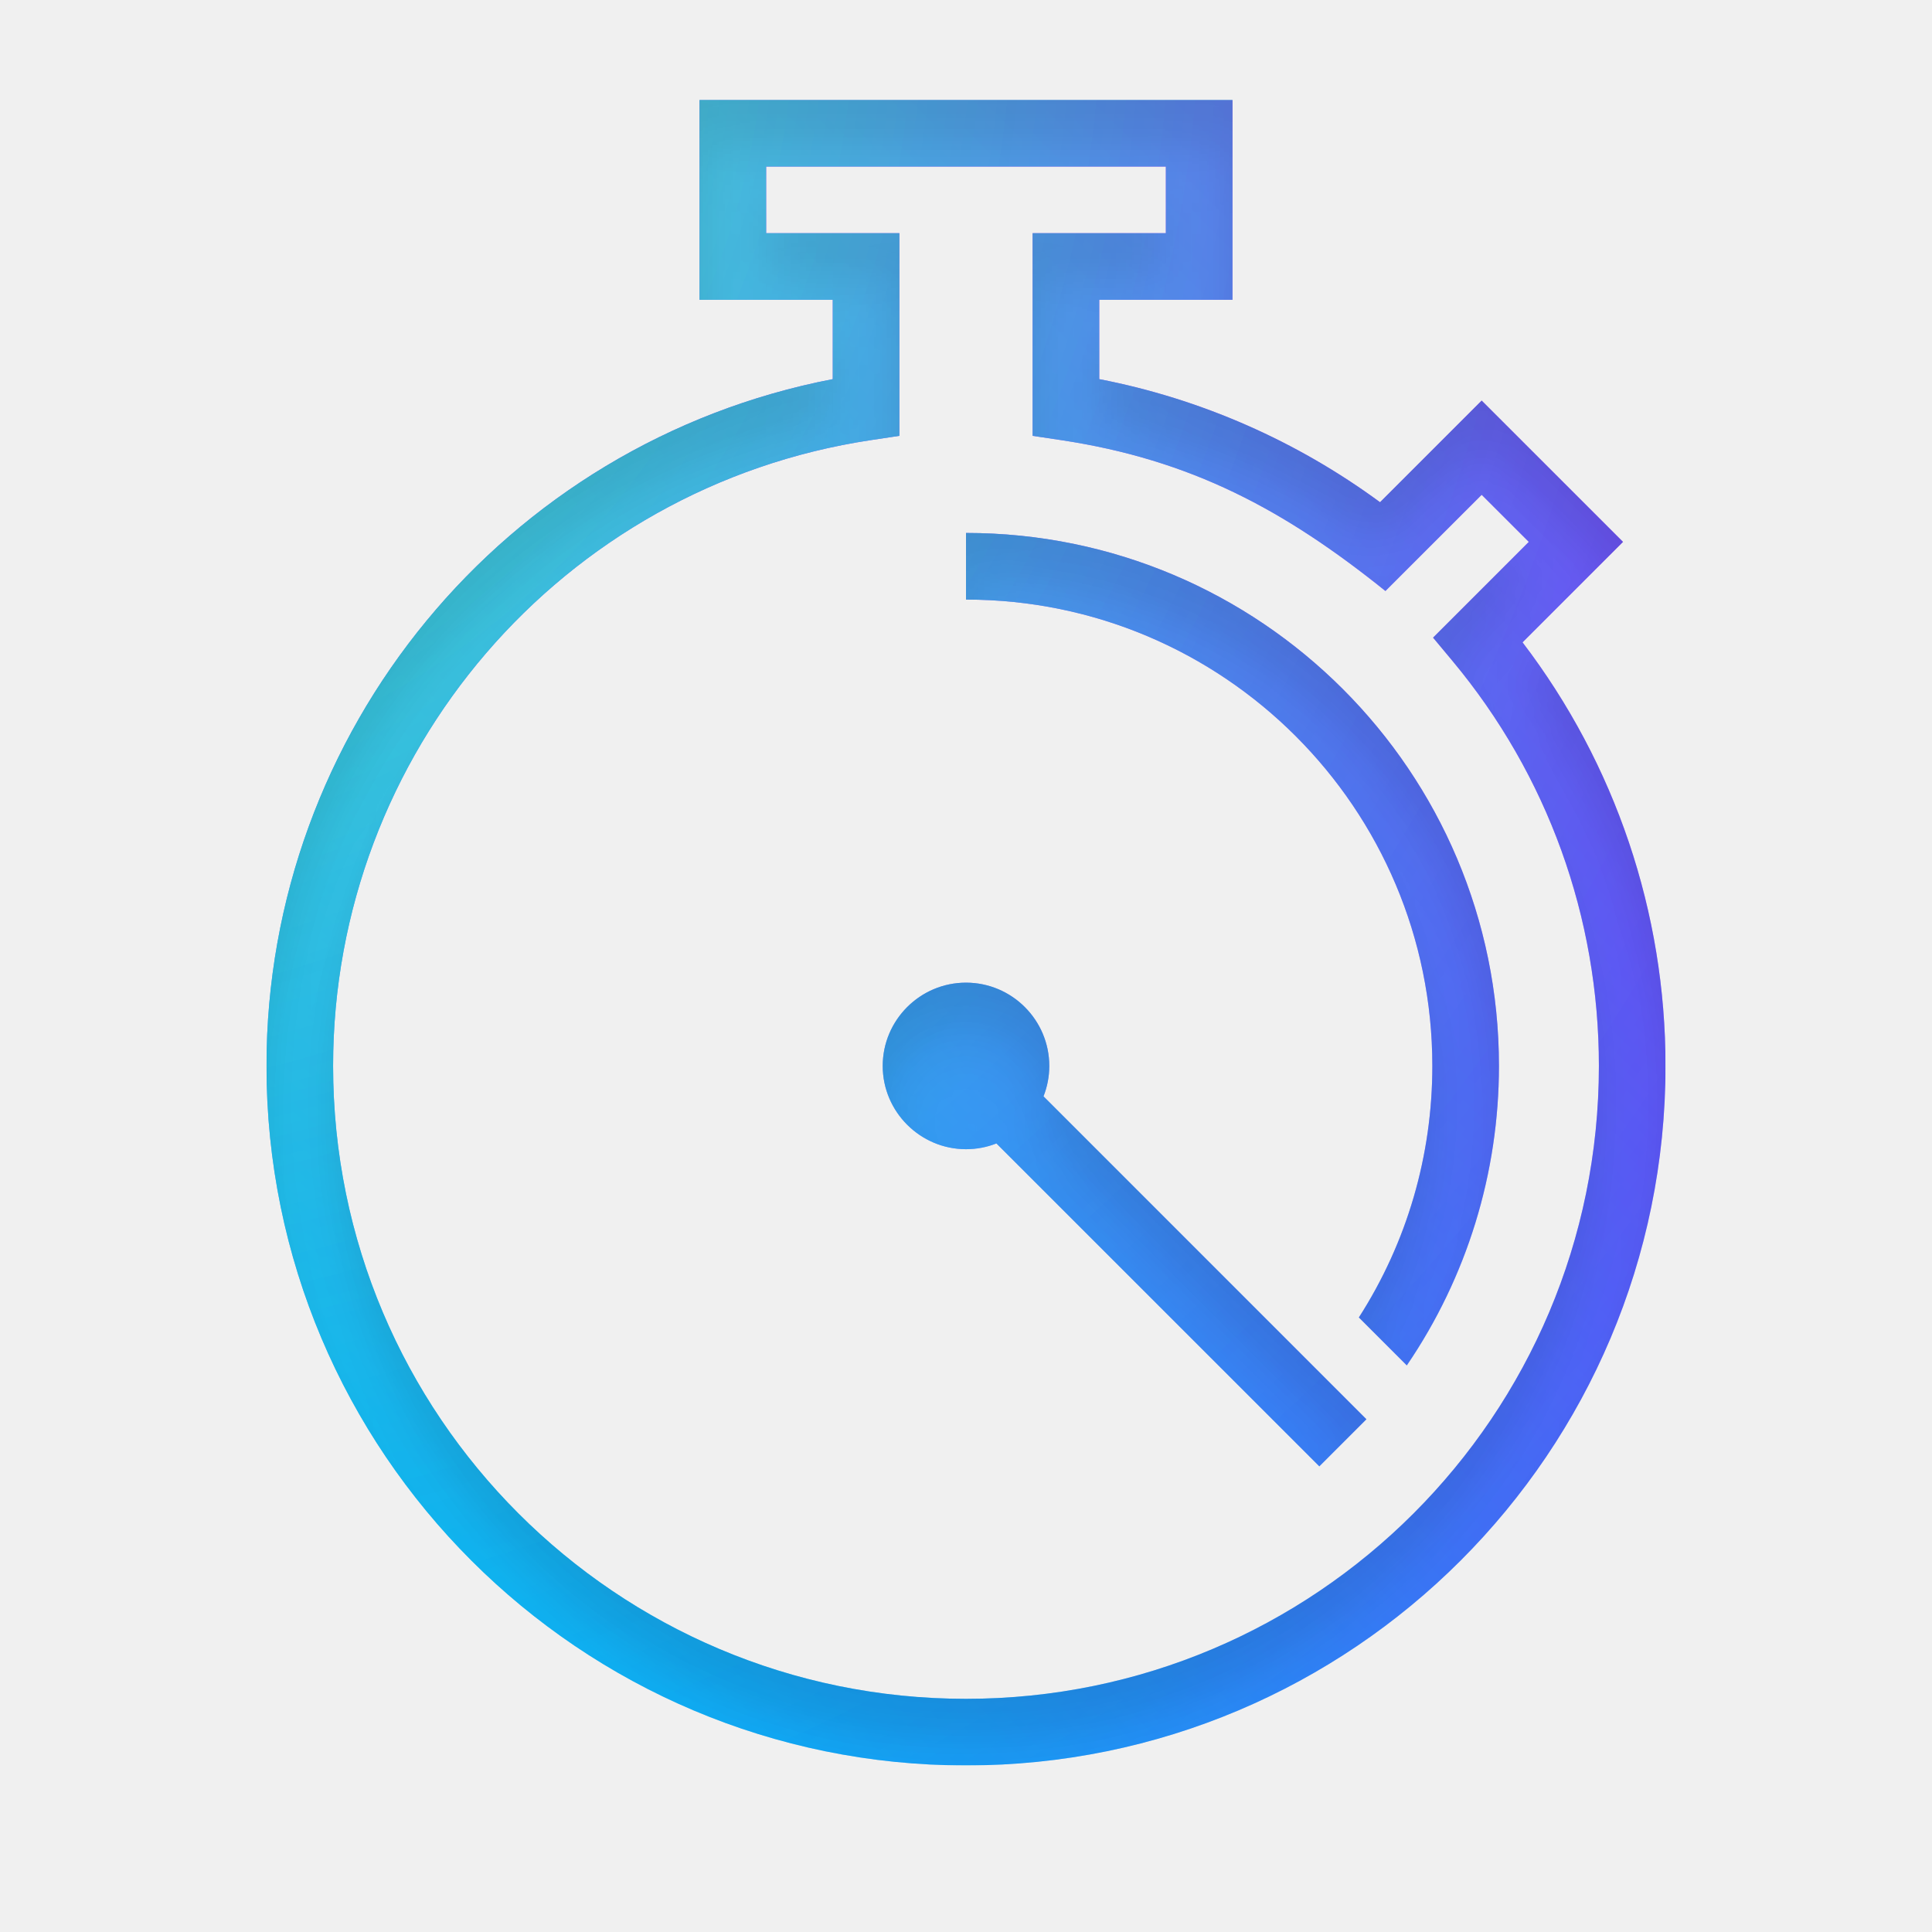
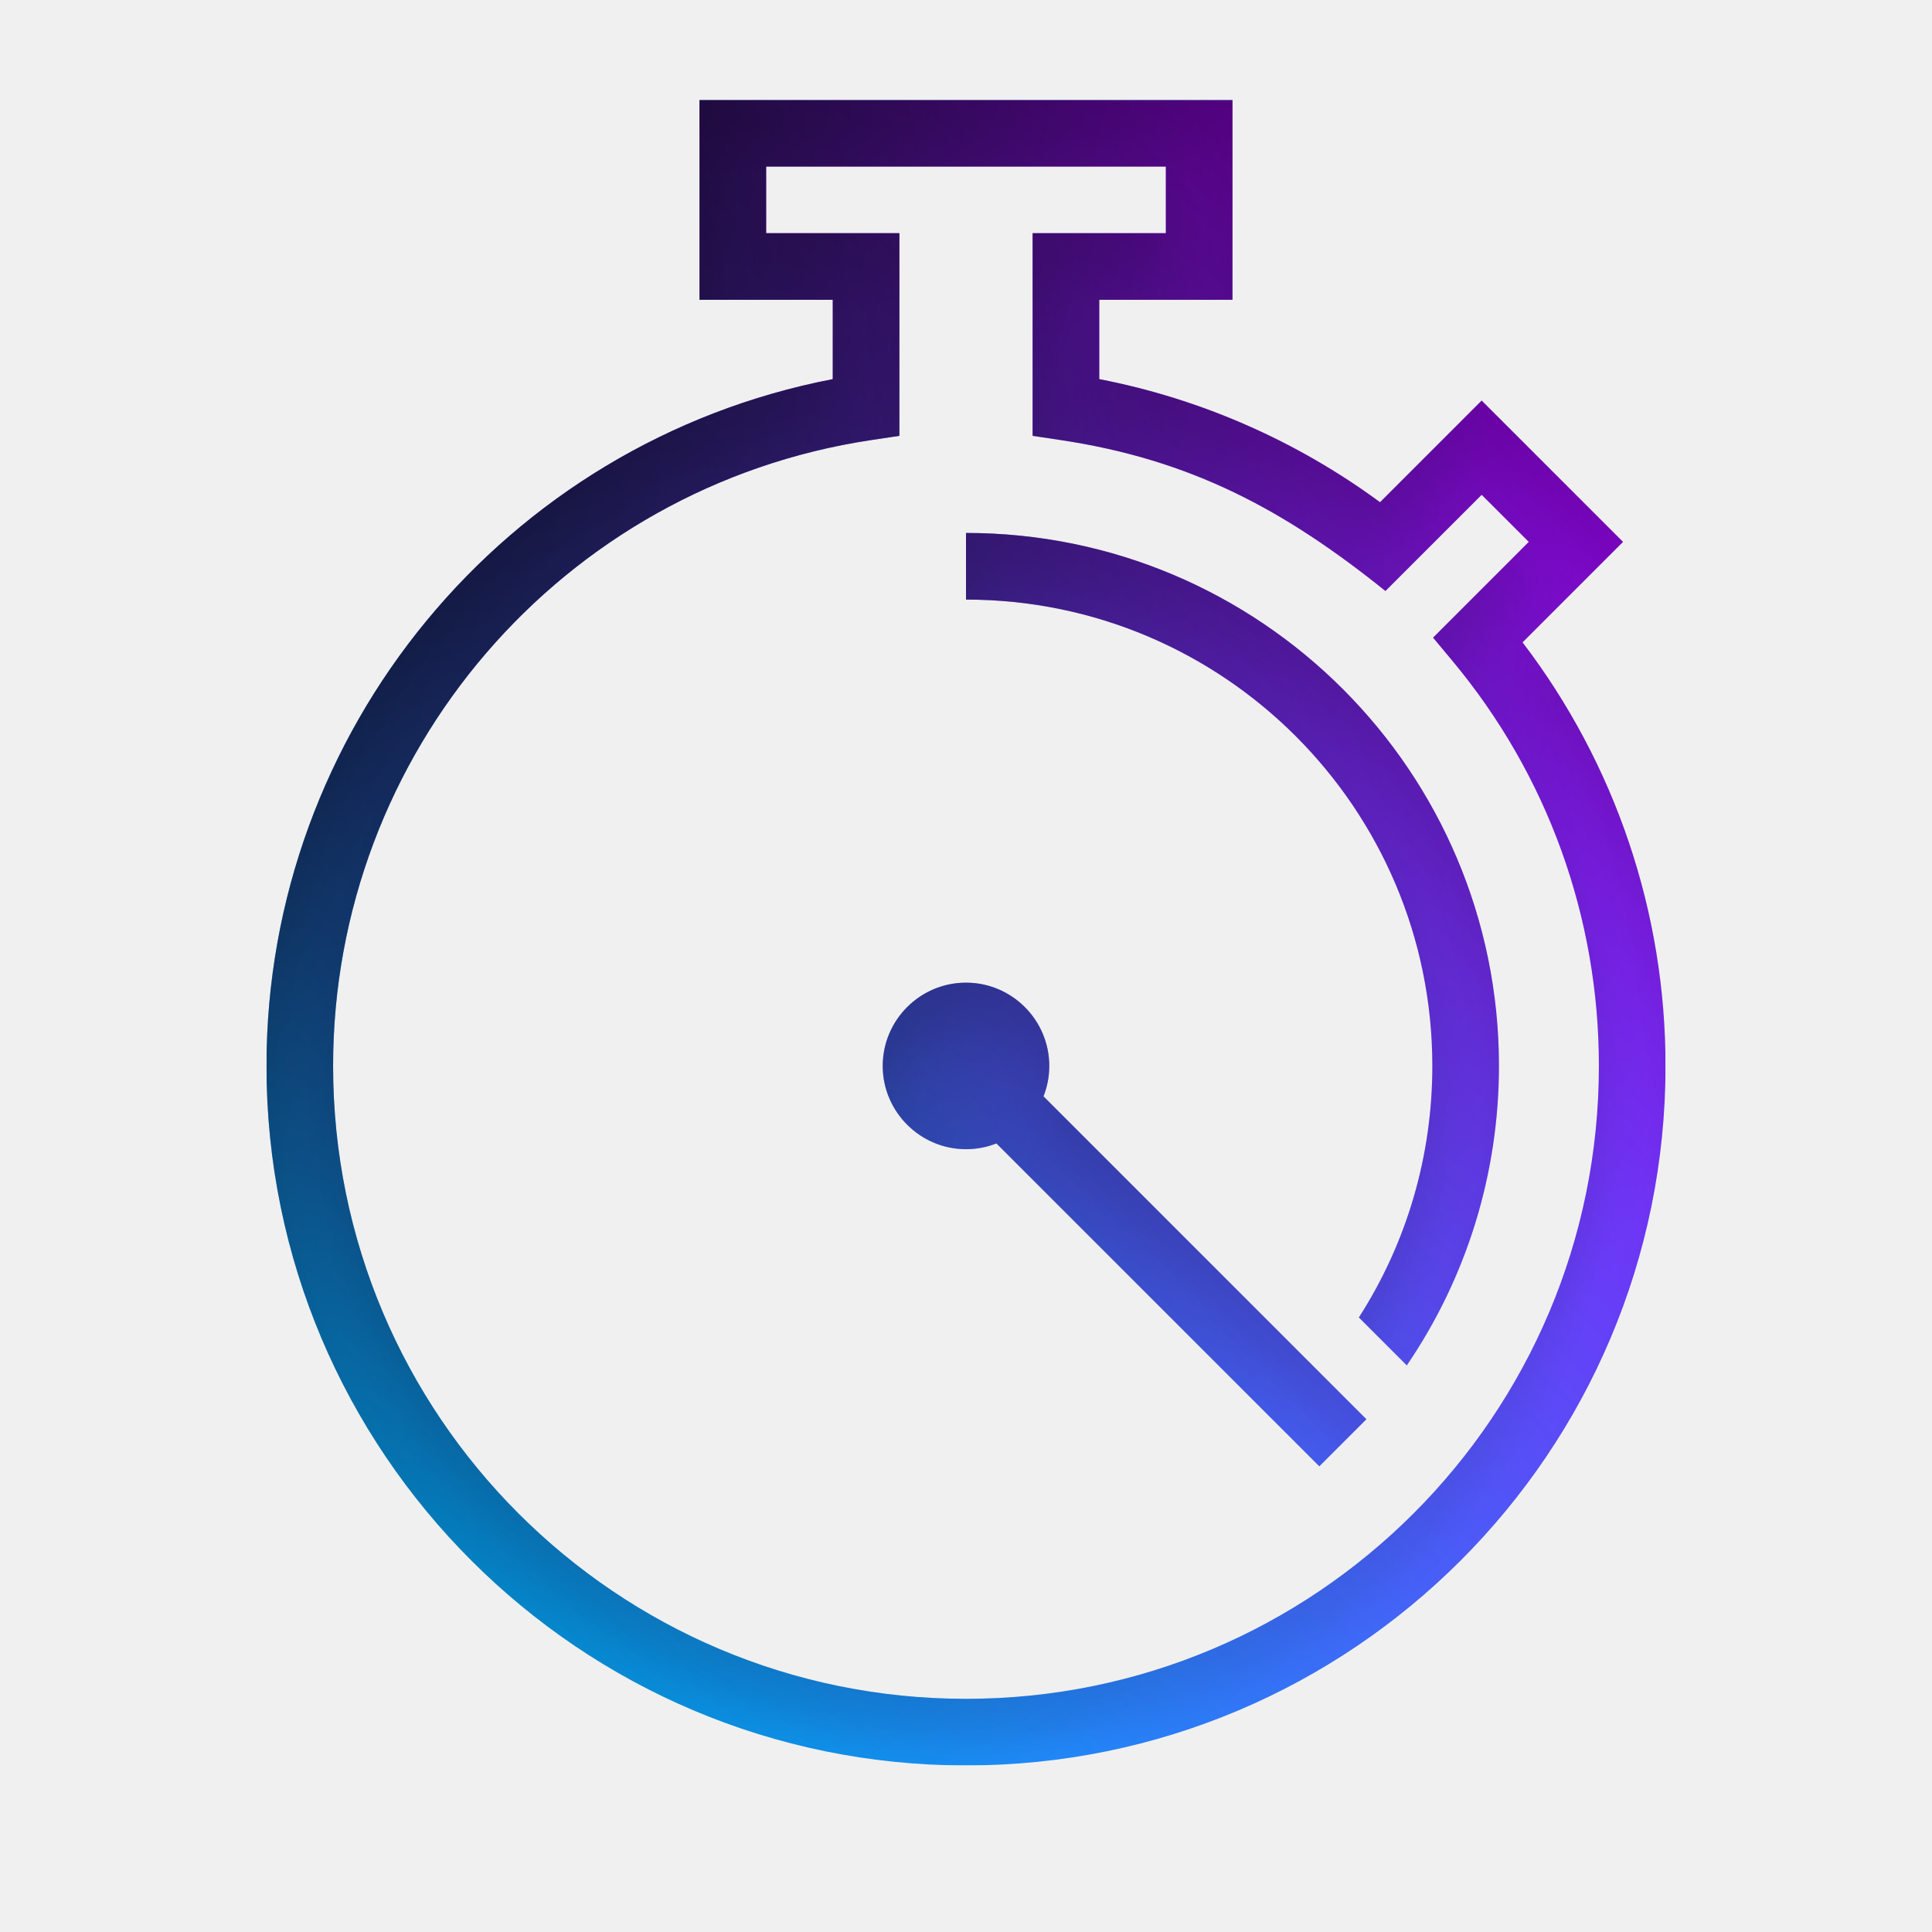
<svg xmlns="http://www.w3.org/2000/svg" version="1.1" viewBox="0,0,1024,1024">
  <defs>
-     <clipPath id="clip-HKbOg3Xd">
+     <clipPath id="clip-OBG4X83S">
      <path d="M582.62,200.95c53.78,10.4 104.71,32.79 148.83,65.24l53.87,-53.87l74.91,74.89l-53.25,53.25c49.28,64.64 75.78,143.21 75.78,224.51c0,204.76 -166,370.75 -370.76,370.75c-204.76,0 -370.76,-165.99 -370.76,-370.75c0,-177.33 126.06,-330.42 300.14,-364.02v-42.05h-70.62v-105.93h282.48v105.93h-70.62zM547.31,231v-107.41h70.62v-35.31h-211.86v35.31h70.62v107.41l-15.04,2.26c-163.96,24.66 -285.1,166.02 -285.1,331.71c0,185.27 150.18,335.44 335.45,335.44c185.27,0 335.45,-150.17 335.45,-335.44c0,-78.74 -27.16,-154.14 -77.58,-214.64l-10.31,-12.37l50.74,-50.75l-24.98,-24.96l-51.01,50.99c-53.51,-43.03 -102.88,-69.58 -171.96,-79.98zM512,282.48c156,0 282.48,126.49 282.48,282.49c0,56.74 -16.93,111.89 -48.85,158.73l-25.4,-25.42c25.58,-39.88 38.94,-85.87 38.94,-133.31c0,-136.51 -110.66,-247.18 -247.17,-247.18zM724.23,752.23l-24.96,24.97l-171.15,-171.15c-5.01,1.98 -10.45,3.05 -16.12,3.05c-24.28,0 -44.14,-19.85 -44.14,-44.13c0,-24.33 19.83,-44.14 44.14,-44.14c24.33,0 44.14,19.83 44.14,44.14c0,5.68 -1.08,11.1 -3.06,16.11z" />
    </clipPath>
-     <radialGradient cx="0" cy="0" r="1448.15" id="color-3LRTsRa4" gradientUnits="userSpaceOnUse">
-       <stop offset="0.08" stop-color="#ffffff" />
-       <stop offset="1" stop-color="#000000" />
+     <radialGradient cx="0" cy="0" r="1448.15" id="color-Dksw489y" gradientUnits="userSpaceOnUse">
+       <stop offset="0.07" stop-color="#ffffff" />
+       <stop offset="0.75" stop-color="#000000" />
    </radialGradient>
-     <linearGradient x1="0" y1="1024" x2="1024" y2="0" id="color-alU1R4OS" gradientUnits="userSpaceOnUse">
+     <linearGradient x1="0" y1="1024" x2="1024" y2="0" id="color-mea3DSi1" gradientUnits="userSpaceOnUse">
      <stop offset="0.2" stop-color="#000000" />
      <stop offset="0.8" stop-color="#ffffff" />
    </linearGradient>
-     <radialGradient cx="0" cy="0" r="1448.15" id="color-MAnpgiXK" gradientUnits="userSpaceOnUse">
-       <stop offset="0.08" stop-color="#000000" />
-       <stop offset="1" stop-color="#ffffff" />
-     </radialGradient>
-     <filter id="filter-KnCzMWhq" color-interpolation-filters="sRGB">
-       <feOffset />
-     </filter>
-     <filter id="filter-mdq4mn2x" x="0%" y="0%" width="100%" height="100%" color-interpolation-filters="sRGB">
+     <filter id="filter-JdydE27T" x="0%" y="0%" width="100%" height="100%" color-interpolation-filters="sRGB">
      <feColorMatrix values="1 0 0 0 0 0 1 0 0 0 0 0 1 0 0 0 0 0 0.05 0" in="SourceGraphic" />
      <feOffset dy="20" />
      <feGaussianBlur stdDeviation="11" result="blur0" />
      <feColorMatrix values="1 0 0 0 0 0 1 0 0 0 0 0 1 0 0 0 0 0 0.07 0" in="SourceGraphic" />
      <feOffset dy="30" />
      <feGaussianBlur stdDeviation="20" result="blur1" />
      <feMerge>
        <feMergeNode in="blur0" />
        <feMergeNode in="blur1" />
      </feMerge>
    </filter>
-     <mask id="mask-kFhGAcZc">
-       <rect fill="url(#color-MAnpgiXK)" x="141.24" y="52.97" width="741.52" height="882.75" />
+     <filter id="filter-Rays8cYc" color-interpolation-filters="sRGB">
+       <feOffset />
+     </filter>
+     <mask id="mask-902zFBSb">
+       <path d="M582.62,200.95c53.78,10.4 104.71,32.79 148.83,65.24l53.87,-53.87l74.91,74.89l-53.25,53.25c49.28,64.64 75.78,143.21 75.78,224.51c0,204.76 -166,370.75 -370.76,370.75c-204.76,0 -370.76,-165.99 -370.76,-370.75c0,-177.33 126.06,-330.42 300.14,-364.02v-42.05h-70.62v-105.93h282.48v105.93h-70.62zM547.31,231v-107.41h70.62v-35.31h-211.86v35.31h70.62v107.41l-15.04,2.26c-163.96,24.66 -285.1,166.02 -285.1,331.71c0,185.27 150.18,335.44 335.45,335.44c185.27,0 335.45,-150.17 335.45,-335.44c0,-78.74 -27.16,-154.14 -77.58,-214.64l-10.31,-12.37l50.74,-50.75l-24.98,-24.96l-51.01,50.99c-53.51,-43.03 -102.88,-69.58 -171.96,-79.98zM512,282.48c156,0 282.48,126.49 282.48,282.49c0,56.74 -16.93,111.89 -48.85,158.73l-25.4,-25.42c25.58,-39.88 38.94,-85.87 38.94,-133.31c0,-136.51 -110.66,-247.18 -247.17,-247.18zM724.23,752.23l-24.96,24.97l-171.15,-171.15c-5.01,1.98 -10.45,3.05 -16.12,3.05c-24.28,0 -44.14,-19.85 -44.14,-44.13c0,-24.33 19.83,-44.14 44.14,-44.14c24.33,0 44.14,19.83 44.14,44.14c0,5.68 -1.08,11.1 -3.06,16.11z" fill="url(#color-Dksw489y)" />
    </mask>
-     <mask id="mask-P9Vtuali">
-       <rect fill="url(#color-alU1R4OS)" x="141.24" y="52.97" width="741.52" height="882.75" />
+     <mask id="mask-hdtGF0WG">
+       <path d="M582.62,200.95c53.78,10.4 104.71,32.79 148.83,65.24l53.87,-53.87l74.91,74.89l-53.25,53.25c49.28,64.64 75.78,143.21 75.78,224.51c0,204.76 -166,370.75 -370.76,370.75c-204.76,0 -370.76,-165.99 -370.76,-370.75c0,-177.33 126.06,-330.42 300.14,-364.02v-42.05h-70.62v-105.93h282.48v105.93h-70.62zM547.31,231v-107.41h70.62v-35.31h-211.86v35.31h70.62v107.41l-15.04,2.26c-163.96,24.66 -285.1,166.02 -285.1,331.71c0,185.27 150.18,335.44 335.45,335.44c185.27,0 335.45,-150.17 335.45,-335.44c0,-78.74 -27.16,-154.14 -77.58,-214.64l-10.31,-12.37l50.74,-50.75l-24.98,-24.96l-51.01,50.99c-53.51,-43.03 -102.88,-69.58 -171.96,-79.98zM512,282.48c156,0 282.48,126.49 282.48,282.49c0,56.74 -16.93,111.89 -48.85,158.73l-25.4,-25.42c25.58,-39.88 38.94,-85.87 38.94,-133.31c0,-136.51 -110.66,-247.18 -247.17,-247.18zM724.23,752.23l-24.96,24.97l-171.15,-171.15c-5.01,1.98 -10.45,3.05 -16.12,3.05c-24.28,0 -44.14,-19.85 -44.14,-44.13c0,-24.33 19.83,-44.14 44.14,-44.14c24.33,0 44.14,19.83 44.14,44.14c0,5.68 -1.08,11.1 -3.06,16.11z" fill="#ffffff" />
    </mask>
-     <mask id="mask-snLMizp3">
-       <path d="M582.62,200.95c53.78,10.4 104.71,32.79 148.83,65.24l53.87,-53.87l74.91,74.89l-53.25,53.25c49.28,64.64 75.78,143.21 75.78,224.51c0,204.76 -166,370.75 -370.76,370.75c-204.76,0 -370.76,-165.99 -370.76,-370.75c0,-177.33 126.06,-330.42 300.14,-364.02v-42.05h-70.62v-105.93h282.48v105.93h-70.62zM547.31,231v-107.41h70.62v-35.31h-211.86v35.31h70.62v107.41l-15.04,2.26c-163.96,24.66 -285.1,166.02 -285.1,331.71c0,185.27 150.18,335.44 335.45,335.44c185.27,0 335.45,-150.17 335.45,-335.44c0,-78.74 -27.16,-154.14 -77.58,-214.64l-10.31,-12.37l50.74,-50.75l-24.98,-24.96l-51.01,50.99c-53.51,-43.03 -102.88,-69.58 -171.96,-79.98zM512,282.48c156,0 282.48,126.49 282.48,282.49c0,56.74 -16.93,111.89 -48.85,158.73l-25.4,-25.42c25.58,-39.88 38.94,-85.87 38.94,-133.31c0,-136.51 -110.66,-247.18 -247.17,-247.18zM724.23,752.23l-24.96,24.97l-171.15,-171.15c-5.01,1.98 -10.45,3.05 -16.12,3.05c-24.28,0 -44.14,-19.85 -44.14,-44.13c0,-24.33 19.83,-44.14 44.14,-44.14c24.33,0 44.14,19.83 44.14,44.14c0,5.68 -1.08,11.1 -3.06,16.11z" fill="url(#color-3LRTsRa4)" />
-     </mask>
-     <mask id="mask-SQGS7HVV">
-       <path d="M582.62,200.95c53.78,10.4 104.71,32.79 148.83,65.24l53.87,-53.87l74.91,74.89l-53.25,53.25c49.28,64.64 75.78,143.21 75.78,224.51c0,204.76 -166,370.75 -370.76,370.75c-204.76,0 -370.76,-165.99 -370.76,-370.75c0,-177.33 126.06,-330.42 300.14,-364.02v-42.05h-70.62v-105.93h282.48v105.93h-70.62zM547.31,231v-107.41h70.62v-35.31h-211.86v35.31h70.62v107.41l-15.04,2.26c-163.96,24.66 -285.1,166.02 -285.1,331.71c0,185.27 150.18,335.44 335.45,335.44c185.27,0 335.45,-150.17 335.45,-335.44c0,-78.74 -27.16,-154.14 -77.58,-214.64l-10.31,-12.37l50.74,-50.75l-24.98,-24.96l-51.01,50.99c-53.51,-43.03 -102.88,-69.58 -171.96,-79.98zM512,282.48c156,0 282.48,126.49 282.48,282.49c0,56.74 -16.93,111.89 -48.85,158.73l-25.4,-25.42c25.58,-39.88 38.94,-85.87 38.94,-133.31c0,-136.51 -110.66,-247.18 -247.17,-247.18zM724.23,752.23l-24.96,24.97l-171.15,-171.15c-5.01,1.98 -10.45,3.05 -16.12,3.05c-24.28,0 -44.14,-19.85 -44.14,-44.13c0,-24.33 19.83,-44.14 44.14,-44.14c24.33,0 44.14,19.83 44.14,44.14c0,5.68 -1.08,11.1 -3.06,16.11z" fill="#ffffff" />
+     <mask id="mask-I8l4cf7e">
+       <rect fill="url(#color-mea3DSi1)" x="141.24" y="52.97" width="741.52" height="882.75" />
    </mask>
  </defs>
  <g fill="none" fill-rule="nonzero" style="mix-blend-mode: normal">
-     <g mask="url(#mask-SQGS7HVV)">
+     <g mask="url(#mask-hdtGF0WG)">
      <g color="#00aeff" class="color-2">
        <rect x="141.24" y="52.97" width="741.52" height="882.75" fill="currentColor" />
      </g>
-       <g color="#a800ff" class="color-3" mask="url(#mask-P9Vtuali)">
+       <g color="#a800ff" class="color-3" mask="url(#mask-I8l4cf7e)">
        <rect x="141.24" y="52.97" width="741.52" height="882.75" fill="currentColor" />
      </g>
    </g>
-     <g filter="url(#filter-KnCzMWhq)" mask="url(#mask-snLMizp3)">
-       <g color="#48f1cf" class="color-1">
-         <rect x="141.24" y="52.97" width="741.52" height="882.75" fill="currentColor" />
-       </g>
-       <g color="#00aeff" class="color-2" mask="url(#mask-kFhGAcZc)">
+     <g filter="url(#filter-Rays8cYc)" mask="url(#mask-902zFBSb)">
+       <g color="currentColor" class="color-1">
        <rect x="141.24" y="52.97" width="741.52" height="882.75" fill="currentColor" />
      </g>
    </g>
-     <g clip-path="url(#clip-HKbOg3Xd)">
-       <path d="M48.24,978.72v-1068.75h927.52v1068.75zM582.62,158.9h70.62v-105.93h-282.48v105.93h70.62v42.05c-174.08,33.6 -300.14,186.69 -300.14,364.02c0,204.76 166,370.75 370.76,370.75c204.76,0 370.76,-165.99 370.76,-370.75c0,-81.3 -26.5,-159.87 -75.78,-224.51l53.25,-53.25l-74.91,-74.89l-53.87,53.87c-44.12,-32.45 -95.05,-54.84 -148.83,-65.24zM562.35,233.26c69.08,10.4 118.45,36.95 171.96,79.98l51.01,-50.99l24.98,24.96l-50.74,50.75l10.31,12.37c50.42,60.5 77.58,135.9 77.58,214.64c0,185.27 -150.18,335.44 -335.45,335.44c-185.27,0 -335.45,-150.17 -335.45,-335.44c0,-165.69 121.14,-307.05 285.1,-331.71l15.04,-2.26v-107.41h-70.62v-35.31h211.86v35.31h-70.62v107.41zM512,317.79c136.51,0 247.17,110.67 247.17,247.18c0,47.44 -13.36,93.43 -38.94,133.31l25.4,25.42c31.92,-46.84 48.85,-101.99 48.85,-158.73c0,-156 -126.48,-282.49 -282.48,-282.49zM553.08,581.08c1.98,-5.01 3.06,-10.43 3.06,-16.11c0,-24.31 -19.81,-44.14 -44.14,-44.14c-24.31,0 -44.14,19.81 -44.14,44.14c0,24.28 19.86,44.13 44.14,44.13c5.67,0 11.11,-1.07 16.12,-3.05l171.15,171.15l24.96,-24.97z" fill="#000000" fill-opacity="1" filter="url(#filter-mdq4mn2x)" />
+     <g clip-path="url(#clip-OBG4X83S)">
+       <path d="M48.24,978.72v-1068.75h927.52v1068.75zM582.62,158.9h70.62v-105.93h-282.48v105.93h70.62v42.05c-174.08,33.6 -300.14,186.69 -300.14,364.02c0,204.76 166,370.75 370.76,370.75c204.76,0 370.76,-165.99 370.76,-370.75c0,-81.3 -26.5,-159.87 -75.78,-224.51l53.25,-53.25l-74.91,-74.89l-53.87,53.87c-44.12,-32.45 -95.05,-54.84 -148.83,-65.24zM562.35,233.26c69.08,10.4 118.45,36.95 171.96,79.98l51.01,-50.99l24.98,24.96l-50.74,50.75l10.31,12.37c50.42,60.5 77.58,135.9 77.58,214.64c0,185.27 -150.18,335.44 -335.45,335.44c-185.27,0 -335.45,-150.17 -335.45,-335.44c0,-165.69 121.14,-307.05 285.1,-331.71l15.04,-2.26v-107.41h-70.62v-35.31h211.86v35.31h-70.62v107.41zM512,317.79c136.51,0 247.17,110.67 247.17,247.18c0,47.44 -13.36,93.43 -38.94,133.31l25.4,25.42c31.92,-46.84 48.85,-101.99 48.85,-158.73c0,-156 -126.48,-282.49 -282.48,-282.49zM553.08,581.08c1.98,-5.01 3.06,-10.43 3.06,-16.11c0,-24.31 -19.81,-44.14 -44.14,-44.14c-24.31,0 -44.14,19.81 -44.14,44.14c0,24.28 19.86,44.13 44.14,44.13c5.67,0 11.11,-1.07 16.12,-3.05l171.15,171.15l24.96,-24.97z" fill="#000000" fill-opacity="1" filter="url(#filter-JdydE27T)" />
    </g>
  </g>
</svg>
